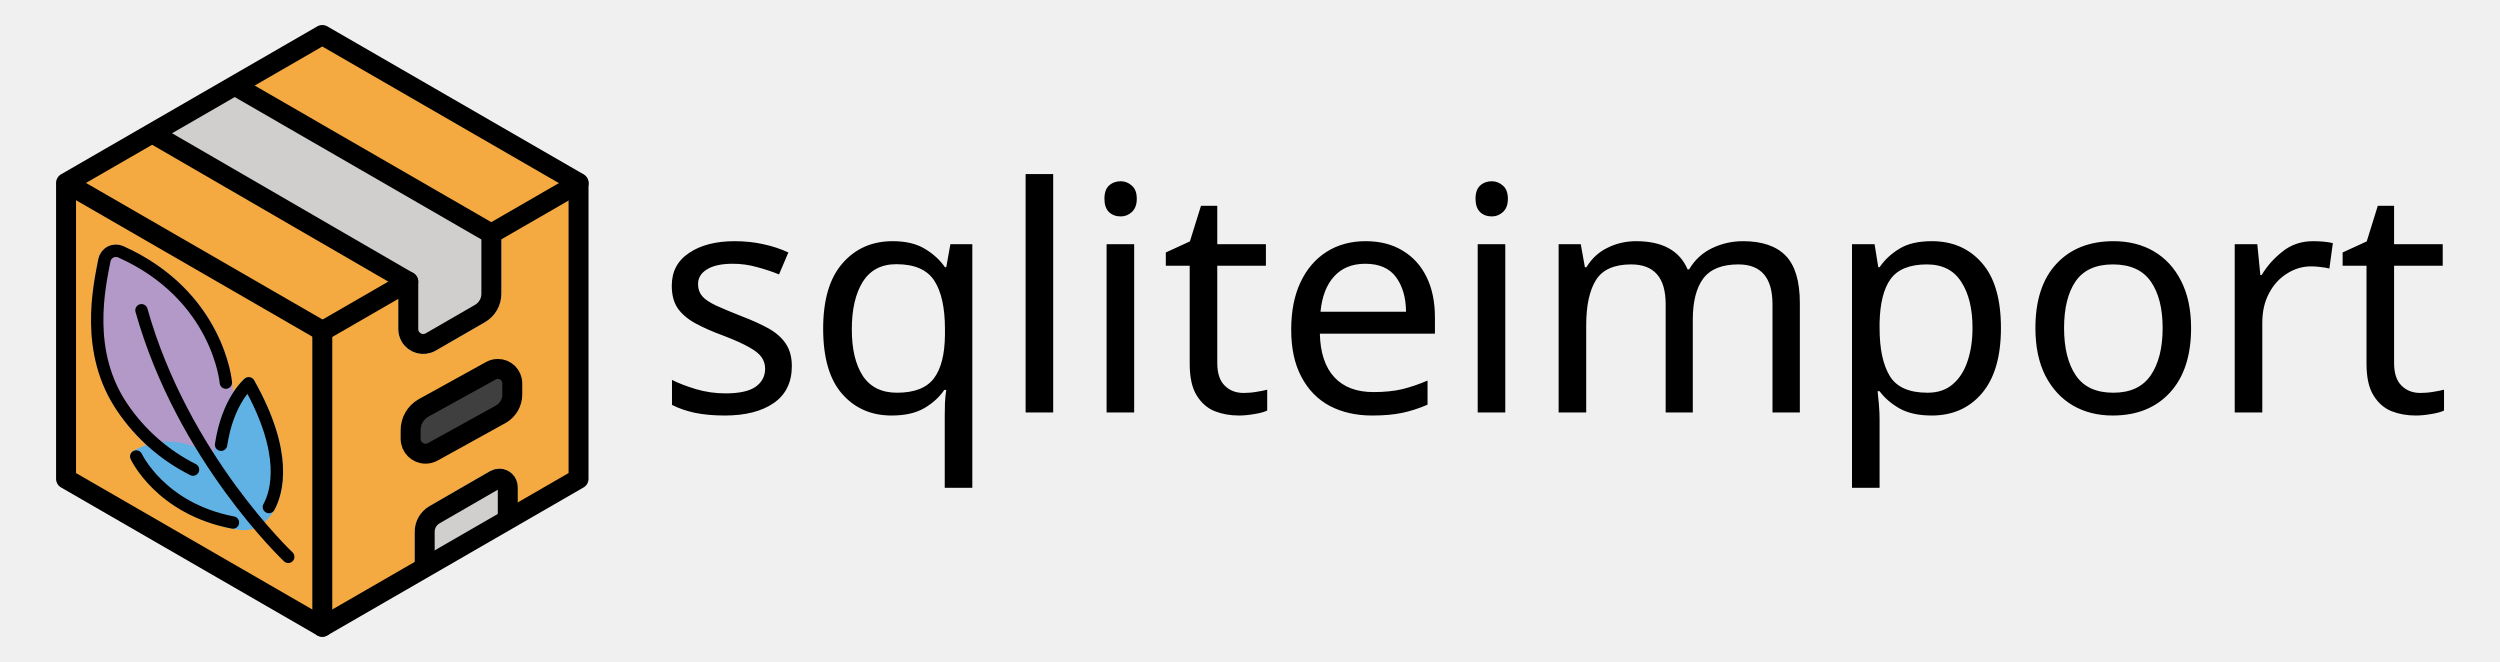
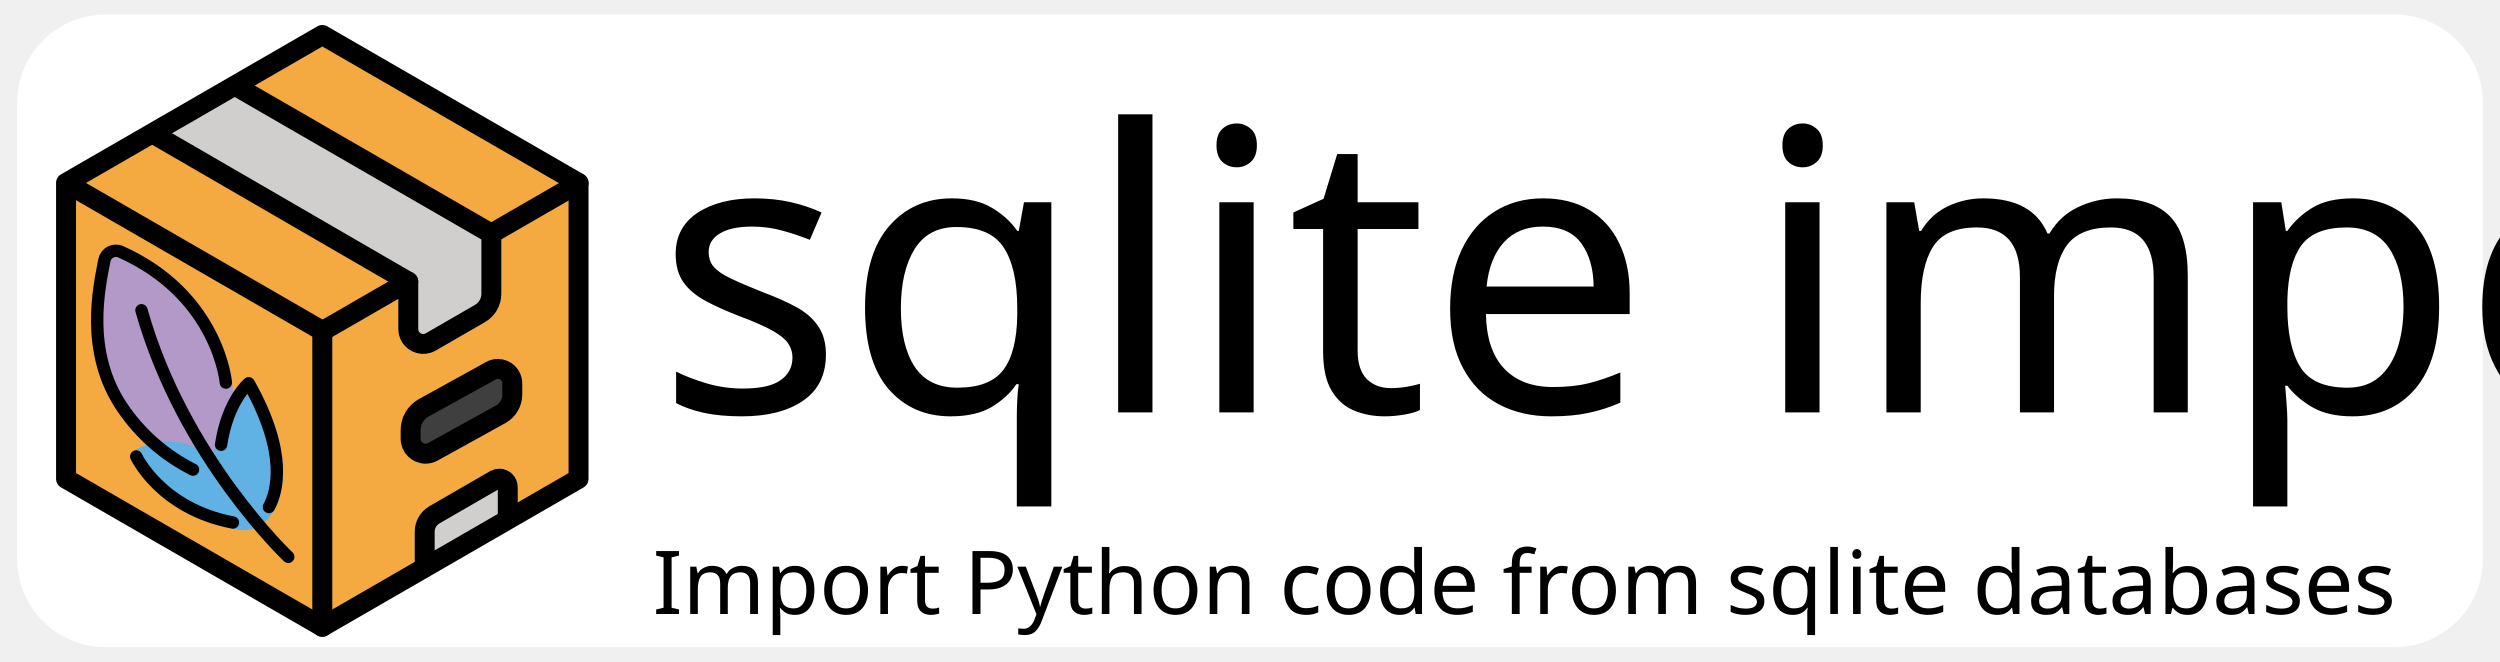
<svg xmlns="http://www.w3.org/2000/svg" width="680" height="180" viewBox="0 0 179.917 47.625" version="1.1" id="svg1" xml:space="preserve">
  <defs id="defs1" />
  <g id="layer1" transform="translate(-13.53018,-101.8304)">
-     <g id="g2" transform="translate(4.03564,1.800464)">
-       <g id="g4" transform="matrix(0.3334011,0,0,0.3334011,9.808366,101.2825)">
-         <path fill="#f4aa41" d="m 65.939,128.306 c -0.378,0 -0.749,-0.099 -1.077,-0.288 L 16.01,99.313 C 15.343,98.928 14.933,98.217 14.933,97.448 L 14.393,38.423 c 0,-0.769 0.41,-1.48 1.077,-1.865 L 67.553,5.7 c 0.667,-0.383 1.486,-0.383 2.153,0 l 48.855,28.166 c 1.03,0.594 1.384,1.911 0.789,2.941 -0.188,0.327 -0.459,0.598 -0.785,0.787 L 68.63,67.738 68.092,126.157 c -0.003,1.187 -0.966,2.148 -2.153,2.149 z" id="path1-3" style="stroke-width:2.153" />
-         <g id="g2-0-7-6-5" transform="matrix(1.301279,0.3007588,-0.3007588,1.301279,6.819376,24.76919)">
-           <g id="color-3-9-4-4-1">
-             <path fill="#b399c8" d="M 42.334,49.147 A 29.945,29.945 0 0 1 22.996,40.996 v 0 C 14.982,33.631 14.618,22.92 14.463,18.347 l -0.021,-0.627 a 2.904,2.904 0 0 1 3.457,-2.951 c 17.005,3.356 21.694,16.324 22.056,17.4 a 49.543,49.543 0 0 1 3.574,15.922 1,1 0 0 1 -0.967,1.052 C 42.532,49.144 42.455,49.147 42.334,49.147 Z" id="path1-6-3-1-3-1" />
-             <path fill="#61b2e4" d="m 44.435,55.316 c -11.646,0 -17.376,-6.973 -17.652,-7.354 a 1,1 0 0 1 0.262,-1.424 11.103,11.103 0 0 1 12.774,-1.573 c -1.465,-9.078 1.877,-13.568 2.031,-13.77 a 0.998,0.998 0 0 1 0.75,-0.39 0.971,0.971 0 0 1 0.78,0.324 c 8.943,9.771 8.793,16.532 7.907,19.691 -0.034,0.141 -1.062,4.092 -4.771,4.406 -0.712,0.061 -1.405,0.09 -2.081,0.09 z" id="path2-7-6-8-0-0" />
-           </g>
-           <g id="line-5-0-5-3-8">
-             <path fill="none" stroke="#000000" stroke-linecap="round" stroke-linejoin="round" stroke-width="2" d="m 55.184,57.69 c 0,0 -20.224,-11.813 -32.086,-33.484" id="path3-3-6-9-0-5" />
-             <path fill="none" stroke="#000000" stroke-linecap="round" stroke-linejoin="round" stroke-width="2" d="M 45.228,54.302 C 33.297,54.763 27.6,47.422 27.6,47.422" id="path4-5-2-7-9-0" />
-             <path fill="none" stroke="#000000" stroke-linecap="round" stroke-linejoin="round" stroke-width="2" d="m 40.528,42.483 c -0.559,-7.194 2.116,-10.678 2.116,-10.678 8.835,9.653 8.406,16.162 7.681,18.747" id="path5-6-6-5-2-6" />
-             <path fill="none" stroke="#000000" stroke-linecap="round" stroke-linejoin="round" stroke-width="2" d="M 37.014,47.422 A 30.15,30.15 0 0 1 23.673,40.26 C 15.601,32.841 15.606,22.019 15.441,17.683 a 1.903,1.903 0 0 1 2.264,-1.931 C 34.694,19.103 39.02,32.528 39.02,32.528" id="path6-2-1-3-5-4" />
-           </g>
+     <rect style="fill:#ffffff;stroke:#ffffff;stroke-width:2.709;stroke-linecap:round;stroke-linejoin:round" id="rect1" width="174.738" height="42.819" x="16.119" y="104.233" rx="5" ry="5" />
+     <g id="g4" transform="matrix(0.3334011,0,0,0.3334011,13.84394,103.0829)">
+       <path fill="#f4aa41" d="m 65.939,128.306 c -0.378,0 -0.749,-0.099 -1.077,-0.288 L 16.01,99.313 C 15.343,98.928 14.933,98.217 14.933,97.448 L 14.393,38.423 c 0,-0.769 0.41,-1.48 1.077,-1.865 L 67.553,5.7 c 0.667,-0.383 1.486,-0.383 2.153,0 l 48.855,28.166 c 1.03,0.594 1.384,1.911 0.789,2.941 -0.188,0.327 -0.459,0.598 -0.785,0.787 L 68.63,67.738 68.092,126.157 c -0.003,1.187 -0.966,2.148 -2.153,2.149 z" id="path1-3" style="stroke-width:2.153" />
+       <g id="g2-0-7-6-5" transform="matrix(1.301279,0.3007588,-0.3007588,1.301279,6.819376,24.76919)">
+         <g id="color-3-9-4-4-1">
+           <path fill="#b399c8" d="M 42.334,49.147 A 29.945,29.945 0 0 1 22.996,40.996 v 0 C 14.982,33.631 14.618,22.92 14.463,18.347 l -0.021,-0.627 a 2.904,2.904 0 0 1 3.457,-2.951 c 17.005,3.356 21.694,16.324 22.056,17.4 a 49.543,49.543 0 0 1 3.574,15.922 1,1 0 0 1 -0.967,1.052 C 42.532,49.144 42.455,49.147 42.334,49.147 Z" id="path1-6-3-1-3-1" />
+           <path fill="#61b2e4" d="m 44.435,55.316 c -11.646,0 -17.376,-6.973 -17.652,-7.354 a 1,1 0 0 1 0.262,-1.424 11.103,11.103 0 0 1 12.774,-1.573 c -1.465,-9.078 1.877,-13.568 2.031,-13.77 a 0.998,0.998 0 0 1 0.75,-0.39 0.971,0.971 0 0 1 0.78,0.324 c 8.943,9.771 8.793,16.532 7.907,19.691 -0.034,0.141 -1.062,4.092 -4.771,4.406 -0.712,0.061 -1.405,0.09 -2.081,0.09 z" id="path2-7-6-8-0-0" />
        </g>
-         <polygon fill="#f4aa41" points="35.572,36.033 36,64.572 60.759,50.464 60.413,21.988 " id="polygon1" transform="matrix(2.153094,0,0,2.153094,-7.960604,-9.845491)" />
-         <path fill="#d0cfce" d="m 87.726,71.925 c -1.673,-0.952 -2.701,-2.733 -2.689,-4.657 V 58.286 L 35.773,24.849 c 1.49,-0.983 13.388,-7.822 14.125,-8.016 L 106.2,44.827 c 0.666,0.385 1.077,1.096 1.077,1.865 v 12.971 c -0.004,2.522 -1.349,4.852 -3.531,6.117 l -10.646,6.146 c -1.66,0.97 -3.714,0.97 -5.374,0 h 8.6e-4 z" id="path2-6" style="stroke-width:2.153" />
-         <path fill="#d0cfce" d="m 88.579,118.21 v -7.183 c 0.003,-2.284 1.222,-4.393 3.198,-5.538 l 13.076,-7.55 c 1.902,-1.098 4.335,-0.446 5.433,1.457 0.349,0.605 0.532,1.29 0.532,1.988 0,0 -0.05,3.456 -0.711,3.977 -4.394,3.465 -21.529,13.518 -21.529,12.849 z" id="path3-8" style="stroke-width:2.153" />
-         <path fill="#3f3f3f" d="m 87.696,89.081 v 1.87 c 0,1.78 1.443,3.223 3.223,3.223 0.566,0 1.122,-0.149 1.612,-0.432 l 14.651,-8.096 c 1.519,-0.877 2.455,-2.497 2.455,-4.251 v -2.408 c 0,-1.717 -1.392,-3.11 -3.11,-3.11 -0.546,0 -1.082,0.144 -1.555,0.417 l -14.524,8.021 c -1.703,0.983 -2.752,2.8 -2.752,4.767 z" id="path4-0" style="stroke-width:2.153" />
-         <polygon fill="none" stroke="#000000" stroke-linecap="round" stroke-linejoin="round" stroke-width="2" points="35.572,6.336 9.882,21.168 9.882,50.832 35.572,65.664 61.262,50.832 61.262,21.168 " id="polygon5" transform="matrix(2.153094,0,0,2.153094,-7.960604,-9.845491)" />
-         <line x1="68.63" x2="68.63" y1="67.738" y2="131.536" fill="none" stroke="#000000" stroke-linecap="round" stroke-linejoin="round" stroke-width="4.306" id="line5" />
-         <line x1="68.754" x2="13.441" y1="67.738" y2="35.803" fill="none" stroke="#000000" stroke-linecap="round" stroke-linejoin="round" stroke-width="4.306" id="line6" />
-         <line x1="105.113" x2="123.943" y1="46.674" y2="35.803" fill="none" stroke="#000000" stroke-linecap="round" stroke-linejoin="round" stroke-width="4.306" id="line7" />
-         <line x1="68.63" x2="87.18" y1="67.738" y2="57.028" fill="none" stroke="#000000" stroke-linecap="round" stroke-linejoin="round" stroke-width="4.306" id="line8" />
-         <path fill="none" stroke="#000000" stroke-linecap="round" stroke-linejoin="round" stroke-width="4.306" d="m 49.923,14.821 55.2,31.87 v 12.972 c 0,1.754 -0.936,3.374 -2.455,4.251 l -10.645,6.146 c -1.541,0.89 -3.512,0.362 -4.402,-1.179 -0.283,-0.49 -0.432,-1.046 -0.432,-1.612 V 57.045 L 32.138,25.14" id="path8" />
-         <path fill="none" stroke="#000000" stroke-linecap="round" stroke-linejoin="round" stroke-width="4.306" d="m 108.665,107.856 v -6.473 c 0,-1.007 -0.817,-1.824 -1.824,-1.824 -0.32,0 -0.635,0.084 -0.912,0.244 l -13.076,7.549 c -1.313,0.758 -2.122,2.158 -2.121,3.674 V 118.21" id="path9" />
-         <path fill="none" stroke="#000000" stroke-linecap="round" stroke-linejoin="round" stroke-width="4.306" d="m 87.696,89.081 v 1.87 c 0,1.78 1.443,3.223 3.223,3.223 0.566,0 1.122,-0.149 1.612,-0.432 l 14.651,-8.096 c 1.519,-0.877 2.455,-2.497 2.455,-4.251 v -2.408 c 0,-1.717 -1.392,-3.11 -3.11,-3.11 -0.546,0 -1.082,0.144 -1.555,0.417 l -14.524,8.021 c -1.703,0.983 -2.752,2.8 -2.752,4.767 z" id="path10" />
+         <g id="line-5-0-5-3-8">
+           <path fill="none" stroke="#000000" stroke-linecap="round" stroke-linejoin="round" stroke-width="2" d="m 55.184,57.69 c 0,0 -20.224,-11.813 -32.086,-33.484" id="path3-3-6-9-0-5" />
+           <path fill="none" stroke="#000000" stroke-linecap="round" stroke-linejoin="round" stroke-width="2" d="M 45.228,54.302 C 33.297,54.763 27.6,47.422 27.6,47.422" id="path4-5-2-7-9-0" />
+           <path fill="none" stroke="#000000" stroke-linecap="round" stroke-linejoin="round" stroke-width="2" d="m 40.528,42.483 c -0.559,-7.194 2.116,-10.678 2.116,-10.678 8.835,9.653 8.406,16.162 7.681,18.747" id="path5-6-6-5-2-6" />
+           <path fill="none" stroke="#000000" stroke-linecap="round" stroke-linejoin="round" stroke-width="2" d="M 37.014,47.422 A 30.15,30.15 0 0 1 23.673,40.26 C 15.601,32.841 15.606,22.019 15.441,17.683 a 1.903,1.903 0 0 1 2.264,-1.931 C 34.694,19.103 39.02,32.528 39.02,32.528" id="path6-2-1-3-5-4" />
+         </g>
      </g>
-       <text xml:space="preserve" style="font-style:normal;font-variant:normal;font-weight:normal;font-stretch:normal;font-size:22.578px;font-family:'Noto Sans';-inkscape-font-specification:'Noto Sans';fill:#000000;fill-opacity:1;fill-rule:evenodd;stroke-width:0.256" x="56.682" y="129.713" id="text1">
-         <tspan id="tspan1" style="font-style:normal;font-variant:normal;font-weight:normal;font-stretch:normal;font-size:22.578px;font-family:'Noto Sans';-inkscape-font-specification:'Noto Sans';fill:#000000;fill-opacity:1;stroke-width:0.256" x="56.682" y="129.713">sqliteimport</tspan>
-       </text>
+       <polygon fill="#f4aa41" points="60.413,21.988 35.572,36.033 36,64.572 60.759,50.464 " id="polygon1" transform="matrix(2.153094,0,0,2.153094,-7.960604,-9.845491)" />
+       <path fill="#d0cfce" d="m 87.726,71.925 c -1.673,-0.952 -2.701,-2.733 -2.689,-4.657 V 58.286 L 35.773,24.849 c 1.49,-0.983 13.388,-7.822 14.125,-8.016 L 106.2,44.827 c 0.666,0.385 1.077,1.096 1.077,1.865 v 12.971 c -0.004,2.522 -1.349,4.852 -3.531,6.117 l -10.646,6.146 c -1.66,0.97 -3.714,0.97 -5.374,0 h 8.6e-4 z" id="path2-6" style="stroke-width:2.153" />
+       <path fill="#d0cfce" d="m 88.579,118.21 v -7.183 c 0.003,-2.284 1.222,-4.393 3.198,-5.538 l 13.076,-7.55 c 1.902,-1.098 4.335,-0.446 5.433,1.457 0.349,0.605 0.532,1.29 0.532,1.988 0,0 -0.05,3.456 -0.711,3.977 -4.394,3.465 -21.529,13.518 -21.529,12.849 z" id="path3-8" style="stroke-width:2.153" />
+       <path fill="#3f3f3f" d="m 87.696,89.081 v 1.87 c 0,1.78 1.443,3.223 3.223,3.223 0.566,0 1.122,-0.149 1.612,-0.432 l 14.651,-8.096 c 1.519,-0.877 2.455,-2.497 2.455,-4.251 v -2.408 c 0,-1.717 -1.392,-3.11 -3.11,-3.11 -0.546,0 -1.082,0.144 -1.555,0.417 l -14.524,8.021 c -1.703,0.983 -2.752,2.8 -2.752,4.767 z" id="path4-0" style="stroke-width:2.153" />
+       <polygon fill="none" stroke="#000000" stroke-linecap="round" stroke-linejoin="round" stroke-width="2" points="61.262,21.168 35.572,6.336 9.882,21.168 9.882,50.832 35.572,65.664 61.262,50.832 " id="polygon5" transform="matrix(2.153094,0,0,2.153094,-7.960604,-9.845491)" />
+       <line x1="68.63" x2="68.63" y1="67.738" y2="131.536" fill="none" stroke="#000000" stroke-linecap="round" stroke-linejoin="round" stroke-width="4.306" id="line5" />
+       <line x1="68.754" x2="13.441" y1="67.738" y2="35.803" fill="none" stroke="#000000" stroke-linecap="round" stroke-linejoin="round" stroke-width="4.306" id="line6" />
+       <line x1="105.113" x2="123.943" y1="46.674" y2="35.803" fill="none" stroke="#000000" stroke-linecap="round" stroke-linejoin="round" stroke-width="4.306" id="line7" />
+       <line x1="68.63" x2="87.18" y1="67.738" y2="57.028" fill="none" stroke="#000000" stroke-linecap="round" stroke-linejoin="round" stroke-width="4.306" id="line8" />
+       <path fill="none" stroke="#000000" stroke-linecap="round" stroke-linejoin="round" stroke-width="4.306" d="m 49.923,14.821 55.2,31.87 v 12.972 c 0,1.754 -0.936,3.374 -2.455,4.251 l -10.645,6.146 c -1.541,0.89 -3.512,0.362 -4.402,-1.179 -0.283,-0.49 -0.432,-1.046 -0.432,-1.612 V 57.045 L 32.138,25.14" id="path8" />
+       <path fill="none" stroke="#000000" stroke-linecap="round" stroke-linejoin="round" stroke-width="4.306" d="m 108.665,107.856 v -6.473 c 0,-1.007 -0.817,-1.824 -1.824,-1.824 -0.32,0 -0.635,0.084 -0.912,0.244 l -13.076,7.549 c -1.313,0.758 -2.122,2.158 -2.121,3.674 V 118.21" id="path9" />
+       <path fill="none" stroke="#000000" stroke-linecap="round" stroke-linejoin="round" stroke-width="4.306" d="m 87.696,89.081 v 1.87 c 0,1.78 1.443,3.223 3.223,3.223 0.566,0 1.122,-0.149 1.612,-0.432 l 14.651,-8.096 c 1.519,-0.877 2.455,-2.497 2.455,-4.251 v -2.408 c 0,-1.717 -1.392,-3.11 -3.11,-3.11 -0.546,0 -1.082,0.144 -1.555,0.417 l -14.524,8.021 c -1.703,0.983 -2.752,2.8 -2.752,4.767 z" id="path10" />
    </g>
+     <text xml:space="preserve" style="font-style:normal;font-variant:normal;font-weight:normal;font-stretch:normal;font-size:28.222px;font-family:alex;-inkscape-font-specification:alex;fill:#000000;fill-opacity:1;fill-rule:nonzero;stroke-width:0.256;stroke-dasharray:none;paint-order:stroke markers fill;stroke:none;stroke-opacity:1" x="60.718" y="131.513" id="text1">
+       <tspan id="tspan1" style="font-style:normal;font-variant:normal;font-weight:normal;font-stretch:normal;font-family:'Dancing Script';-inkscape-font-specification:'Dancing Script';fill:#000000;fill-opacity:1;stroke-width:0.256;font-size:28.222px;stroke-dasharray:none;paint-order:stroke markers fill;stroke:none;stroke-opacity:1;fill-rule:nonzero" x="60.718" y="131.513">sqlite import</tspan>
+     </text>
+     <text xml:space="preserve" style="font-style:normal;font-variant:normal;font-weight:normal;font-stretch:normal;font-size:6.35px;font-family:'Noto Sans';-inkscape-font-specification:'Noto Sans';fill:#000000;stroke:none;stroke-width:2.709;stroke-linecap:round;stroke-linejoin:round" x="60.503" y="146.02" id="text2">
+       <tspan id="tspan2" style="font-style:normal;font-variant:normal;font-weight:normal;font-stretch:normal;font-size:6.35px;font-family:'Noto Sans';-inkscape-font-specification:'Noto Sans';fill:#000000;stroke:none;stroke-width:2.709;stroke-opacity:1" x="60.503" y="146.02">Import Python code from sqlite databases</tspan>
+     </text>
  </g>
</svg>
